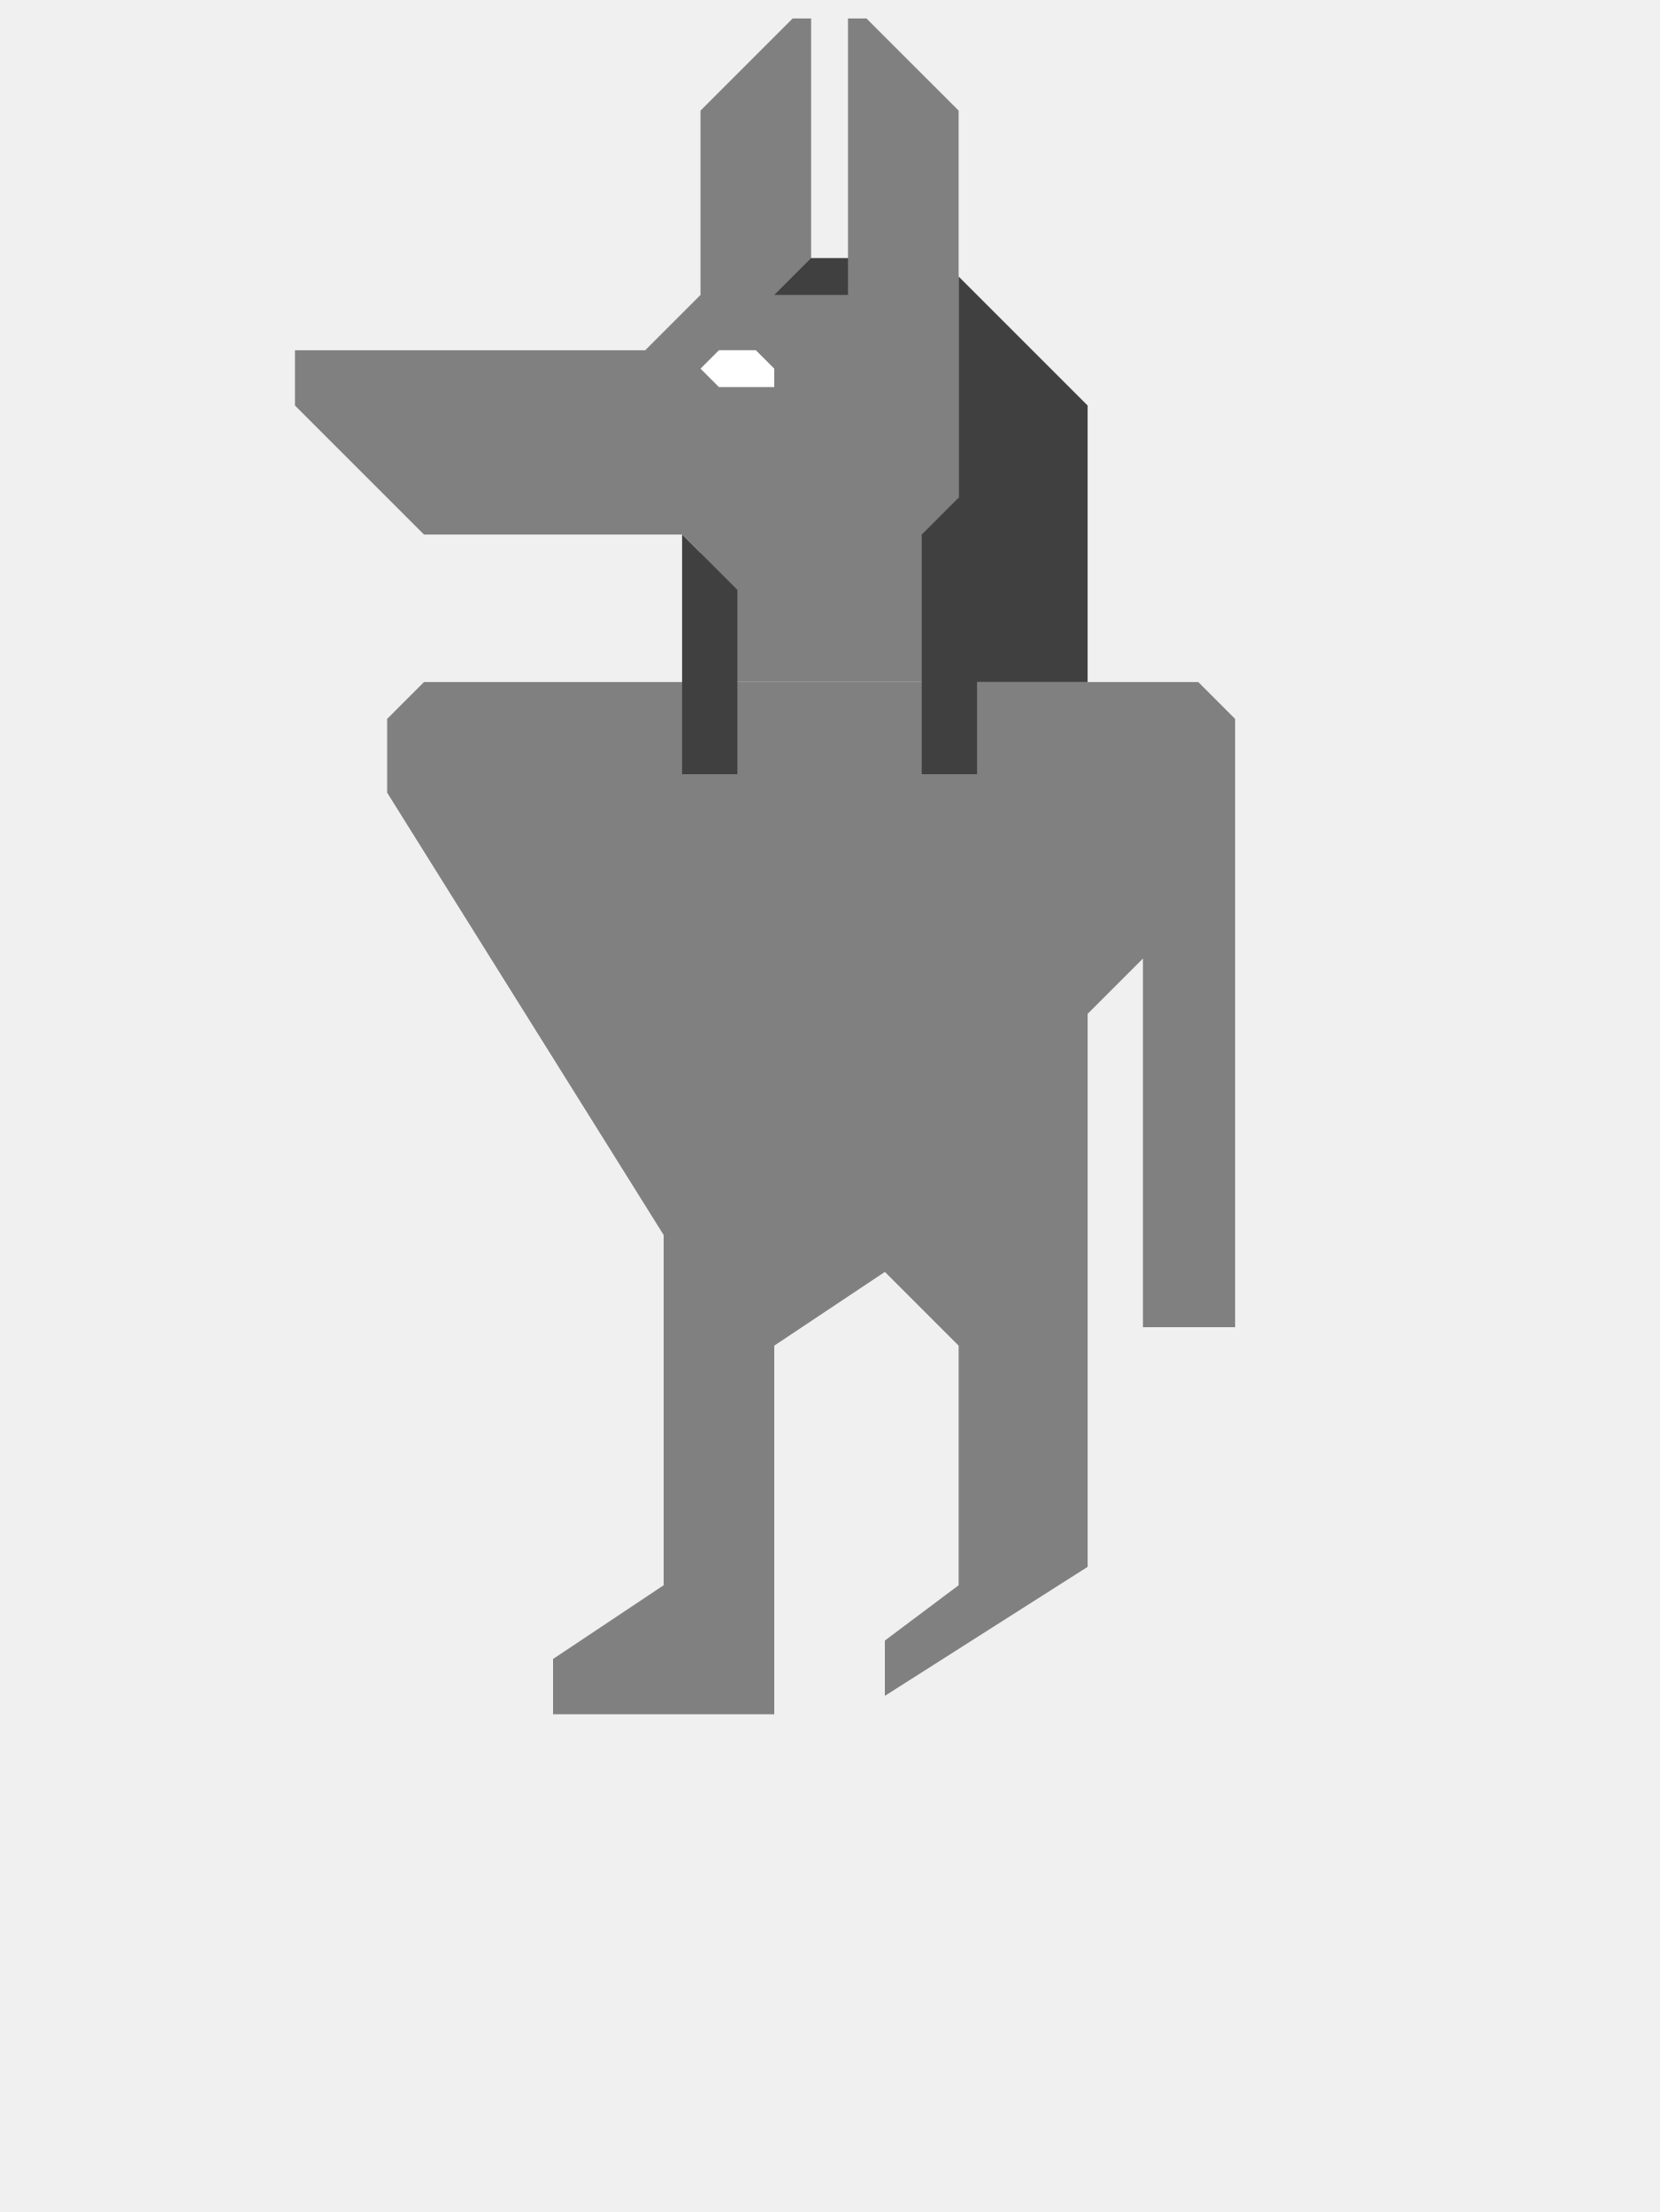
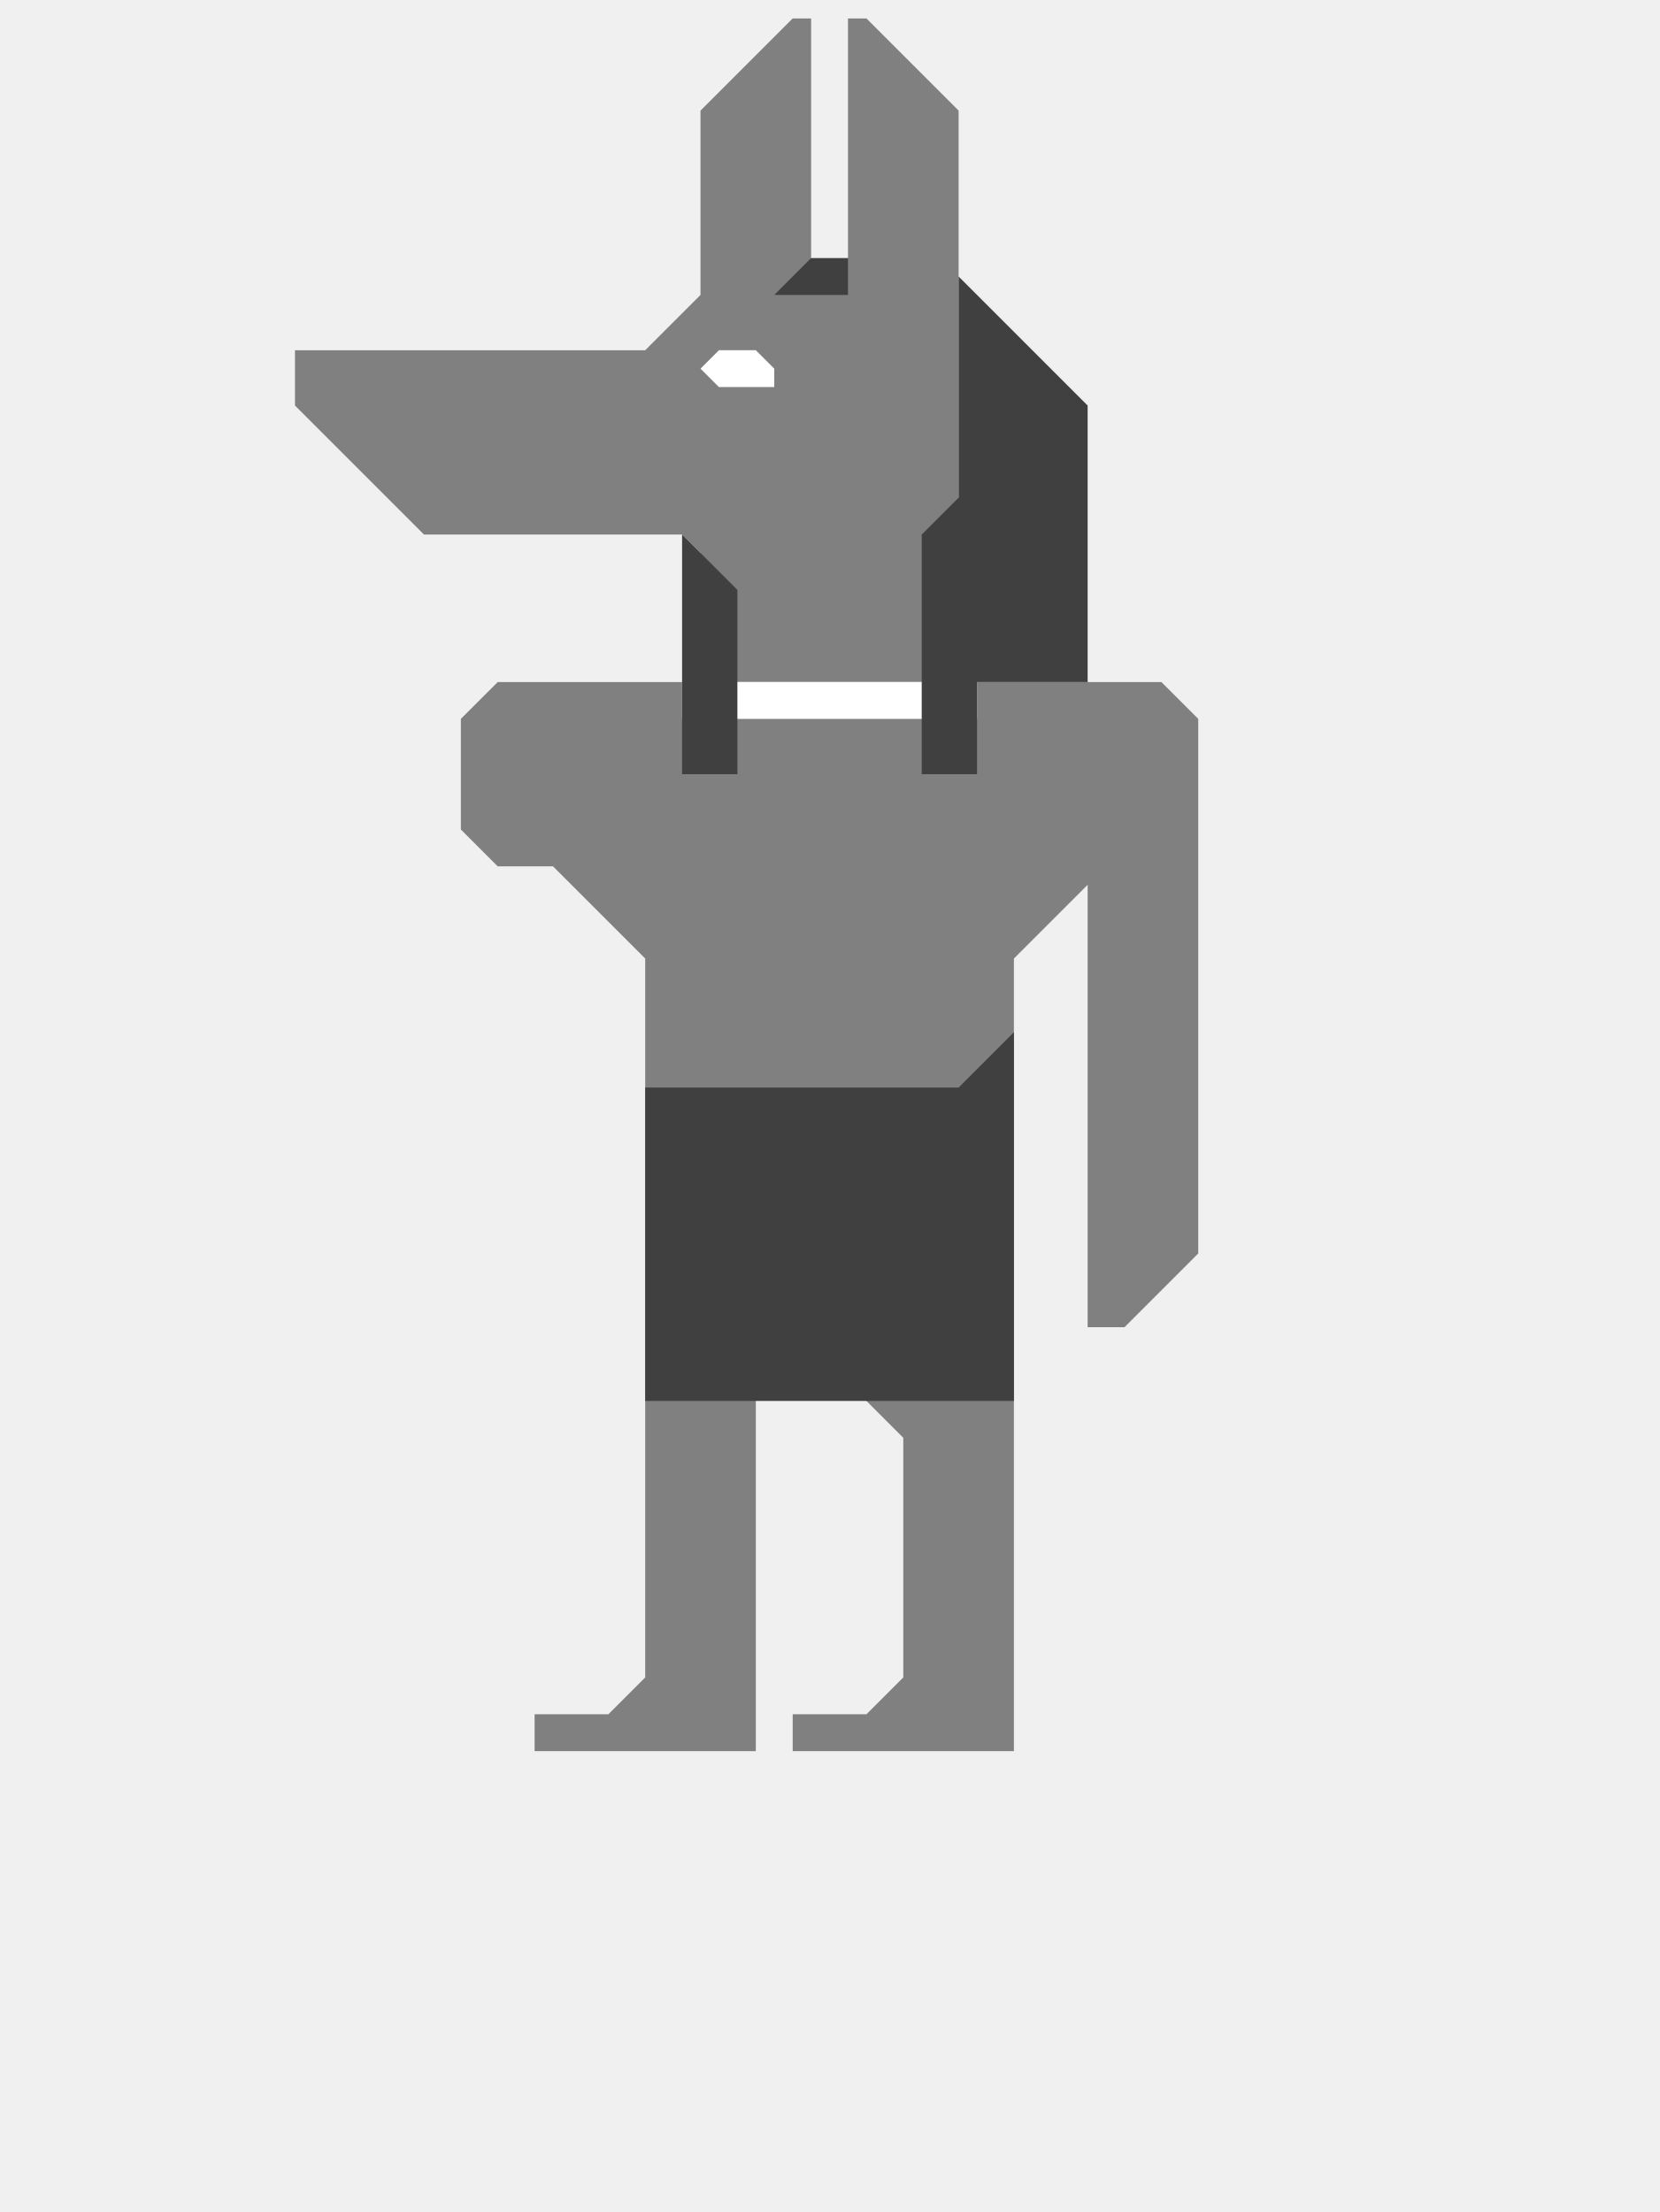
<svg xmlns="http://www.w3.org/2000/svg" width="450" height="600" viewBox="0 0 119.062 158.75" version="1.1" id="svg8976">
  <defs id="defs8973" />
  <g id="layer1">
    <path style="fill:#808080;fill-opacity:1;stroke:none;stroke-width:0.265px;stroke-linecap:butt;stroke-linejoin:miter;stroke-opacity:1" d="m 21.167,25.135 v 3.969 l 9.26,9.26 18.521,1e-6 1.323,1.323 v 9.26 H 68.792 L 68.792,7.937 62.177,1.323 H 60.854 l -1e-6,17.198 -2.646,2.646 -10e-7,-19.844 H 56.885 l -6.615,6.615 -10e-7,13.229 -3.969,3.969 H 21.167 v -1e-6" id="path1414" />
    <path style="display:none;fill:#ffffff;fill-opacity:1;stroke:none;stroke-width:0.265px;stroke-linecap:butt;stroke-linejoin:miter;stroke-opacity:1" d="M 34.396,26.458 37.042,23.812 h 2.646 l 2.646,2.646 v 1.323 h -6.615 l -1.323,-1.323" id="path2576" />
    <path style="display:inline;fill:#ffffff;fill-opacity:1;stroke:none;stroke-width:0.265px;stroke-linecap:butt;stroke-linejoin:miter;stroke-opacity:1" d="m 50.271,26.458 1.323,-1.323 h 2.646 l 1.323,1.323 v 1.323 h -3.969 l -1.323,-1.323" id="path3076" />
-     <path style="fill:#808080;fill-opacity:1;stroke:none;stroke-width:0.265px;stroke-linecap:butt;stroke-linejoin:miter;stroke-opacity:1" d="M 30.427,48.948 H 85.99 L 88.635,51.594 V 95.25 H 82.021 V 68.792 l -3.969,3.969 v 39.687 l -14.552,9.26 v -3.969 l 5.292,-3.969 V 96.573 l -5.292,-5.292 -7.937,5.292 v 26.458 h -15.875 v -3.969 l 7.938,-5.292 V 88.635 l -19.844,-31.75 v -5.292 z" id="path3414" />
+     <path style="fill:#808080;fill-opacity:1;stroke:none;stroke-width:0.265px;stroke-linecap:butt;stroke-linejoin:miter;stroke-opacity:1" d="m 35.719,48.948 h 47.625 l 2.646,2.646 V 89.958 L 80.698,95.25 H 78.052 V 63.5 l -5.292,5.292 v 56.885 h -15.875 v -2.646 h 5.292 l 2.646,-2.646 V 103.188 l -7.938,-7.938 -2.646,2.646 v 27.781 h -15.875 v -2.646 h 5.292 l 2.646,-2.646 V 95.25 l -4e-6,-26.458 -6.615,-6.615 h -3.969 l -2.646,-2.646 v -7.938 z" id="path3414" />
+     <path style="fill:#ffffff;fill-opacity:1;stroke:none;stroke-width:0.265px;stroke-linecap:butt;stroke-linejoin:miter;stroke-opacity:1" d="m 48.948,48.948 v 2.646 H 70.115 V 48.948 H 48.948" id="path8651" />
    <path style="opacity:1;fill:#404040;fill-opacity:1;stroke:none;stroke-width:0.265px;stroke-linecap:butt;stroke-linejoin:miter;stroke-opacity:1" d="m 68.792,19.844 9.26,9.26 v 19.844 h -7.938 V 55.562 h -3.969 V 38.365 l 2.646,-2.646 z" id="path4200" />
    <path style="fill:#404040;fill-opacity:1;stroke:none;stroke-width:0.265px;stroke-linecap:butt;stroke-linejoin:miter;stroke-opacity:1" d="M 48.948,38.365 V 55.562 h 3.969 V 42.333 l -3.969,-3.969" id="path5137" />
-     <path style="fill:#404040;fill-opacity:1;stroke:none;stroke-width:0.265px;stroke-linecap:butt;stroke-linejoin:miter;stroke-opacity:1" d="m 60.854,18.521 h -2.646 l -2.646,2.646 h 5.292 z" id="path6092" />
+     <path style="display:inline;fill:#404040;fill-opacity:1;stroke:none;stroke-width:0.265px;stroke-linecap:butt;stroke-linejoin:miter;stroke-opacity:1" d="m 60.854,18.521 h -2.646 l -2.646,2.646 h 5.292 z" id="path6092" />
+     <path style="display:inline;fill:#404040;fill-opacity:1;stroke:none;stroke-width:0.265px;stroke-linecap:butt;stroke-linejoin:miter;stroke-opacity:1" d="m 46.302,78.052 22.49,10e-7 3.969,-3.969 -10e-7,26.458 H 46.302 V 78.052" id="path8153" />
  </g>
</svg>
